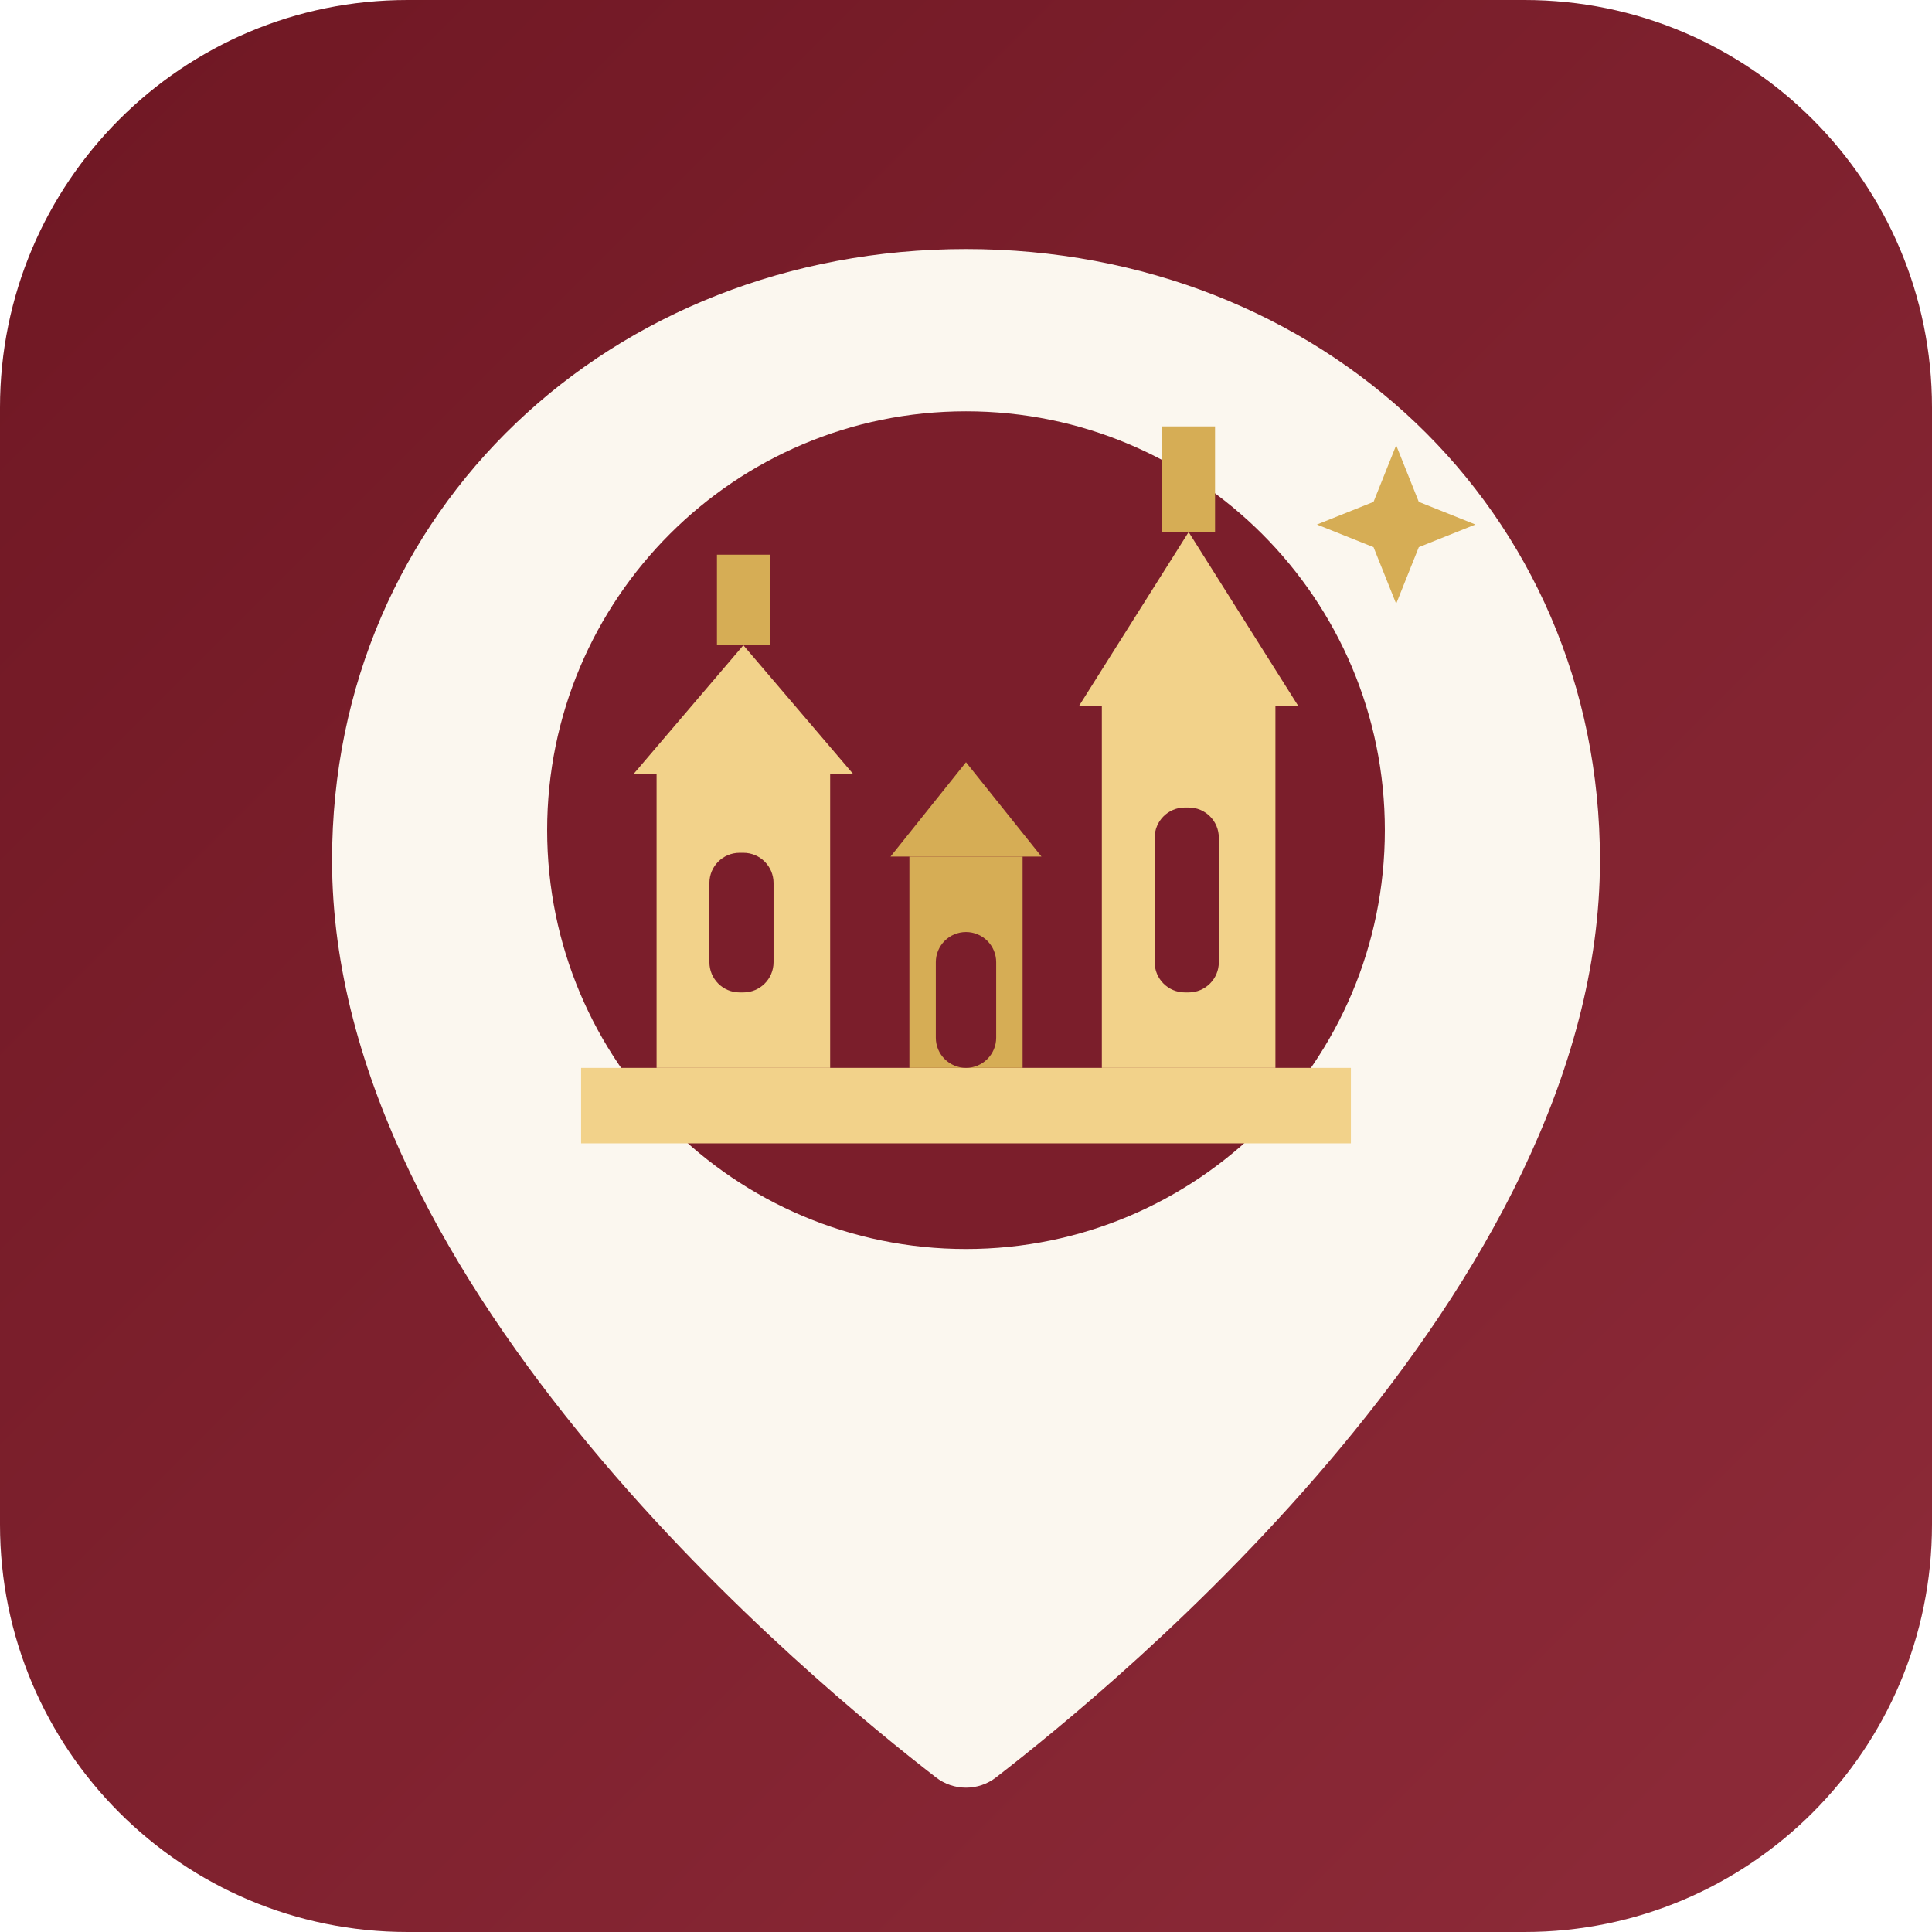
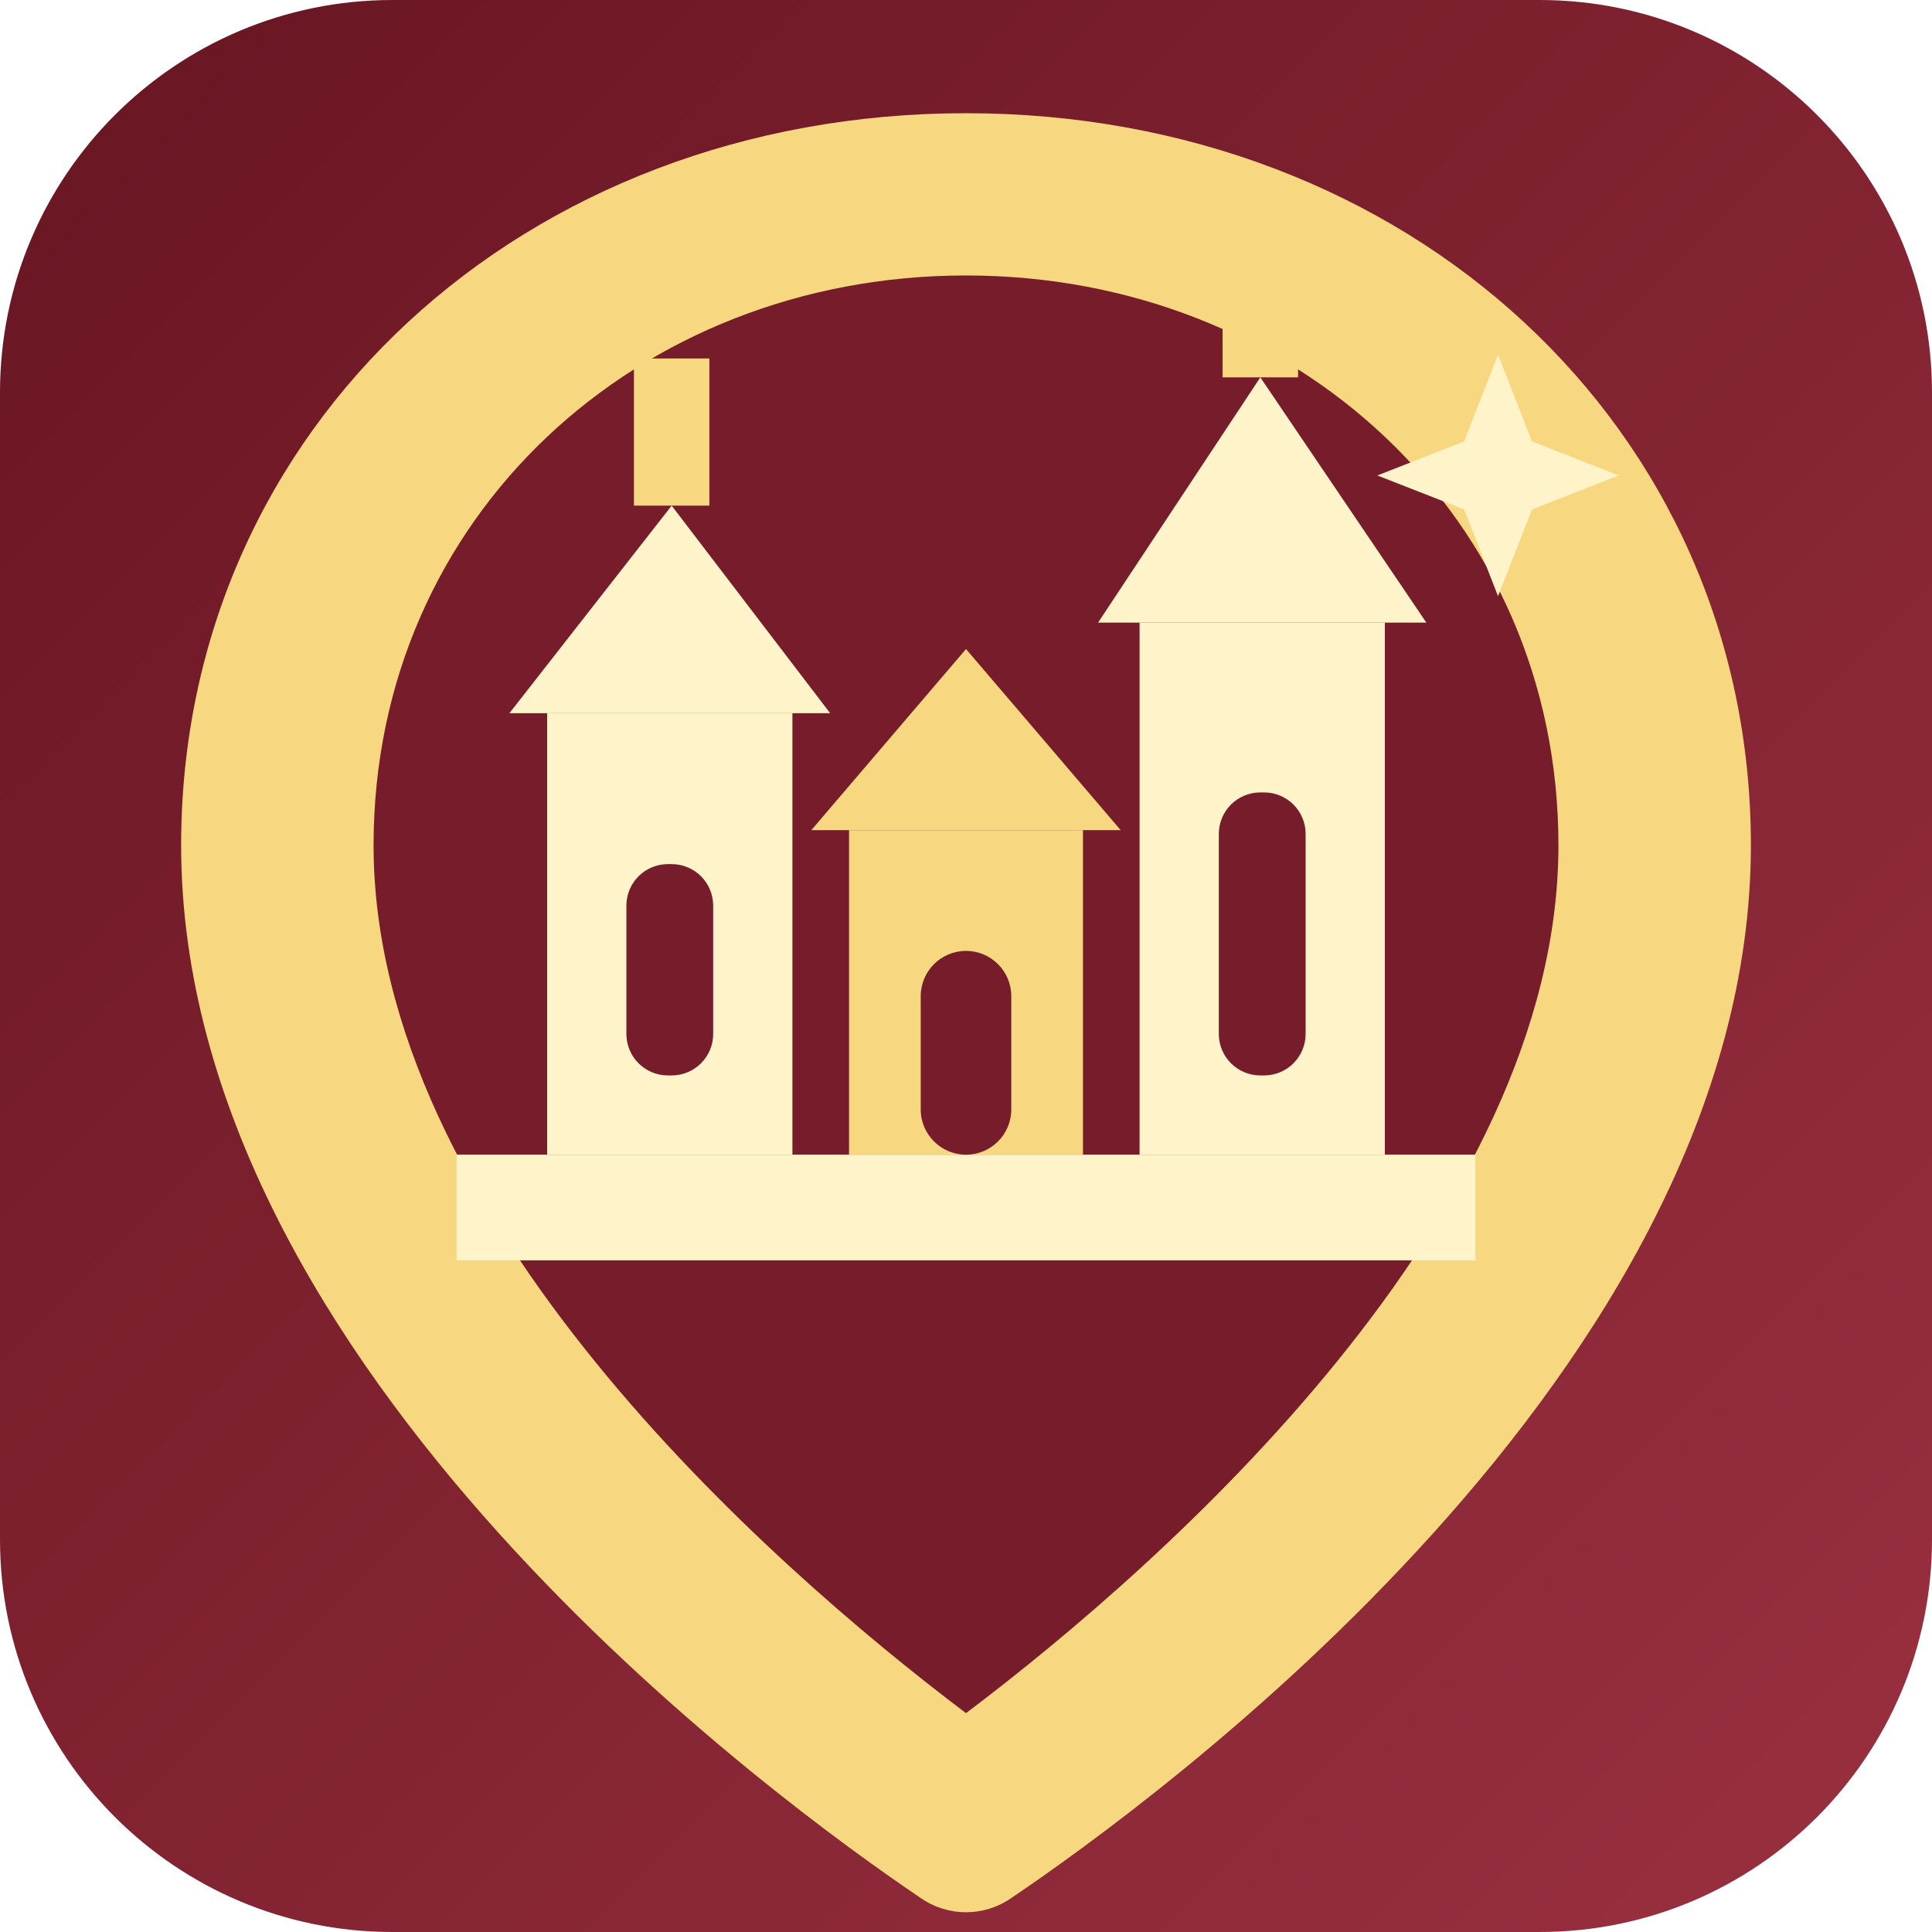
<svg xmlns="http://www.w3.org/2000/svg" width="192" height="192" viewBox="0 0 512 512">
  <defs>
    <linearGradient id="bg" x1="0" y1="0" x2="1" y2="1">
-       <stop offset="0" stop-color="#6f1723" />
-       <stop offset="1" stop-color="#8e2b39" />
+       <stop offset="0" stop-color="#681522" />
+       <stop offset="1" stop-color="#9a3040" />
    </linearGradient>
  </defs>
-   <rect width="512" height="512" rx="108" fill="url(#bg)" />
-   <path d="M256 66c-94 0-168 69-168 162 0 114 129 219 160 243a13 13 0 0 0 16 0c31-24 160-129 160-243 0-93-74-162-168-162z" fill="#fbf7ef" />
-   <circle cx="256" cy="220" r="111" fill="#7b1e2b" />
-   <path d="M154 283h204v20H154z" fill="#f2d28a" />
-   <path d="M174 283v-78h46v78zM292 283v-96h46v96z" fill="#f2d28a" />
-   <path d="M168 205h58l-29-34zM286 187h58l-29-46z" fill="#f2d28a" />
-   <path d="M190 171v-24h14v24zM308 141v-28h14v28z" fill="#d6ad55" />
-   <path d="M241 283v-56h30v56z" fill="#d6ad55" />
-   <path d="M236 227h40l-20-25z" fill="#d6ad55" />
-   <rect x="188" y="226" width="17" height="37" rx="8" fill="#7b1e2b" />
-   <rect x="306" y="214" width="17" height="49" rx="8" fill="#7b1e2b" />
-   <rect x="248" y="247" width="16" height="36" rx="8" fill="#7b1e2b" />
-   <path d="M370 118l6 15 15 6-15 6-6 15-6-15-15-6 15-6z" fill="#d6ad55" />
+   <rect width="512" height="512" rx="104" fill="url(#bg)" />
+   <path d="M256 30C139 30 48 113 48 224c0 139 159 254 196 279a21 21 0 0 0 24 0c37-25 196-140 196-279C464 113 373 30 256 30z" fill="#f7d77f" />
+   <path d="M256 73c-87 0-157 64-157 151 0 98 104 190 157 230 53-40 157-132 157-230 0-87-70-151-157-151z" fill="#761c2b" />
+   <path d="M121 306h270v28H121z" fill="#fff3c9" />
+   <path d="M145 306v-117h65v117zM302 306V165h65v141z" fill="#fff3c9" />
+   <path d="M135 189h85l-42-55zM291 165h87l-44-65z" fill="#fff3c9" />
+   <path d="M168 134V95h20v39zM324 100V58h20v42z" fill="#f7d77f" />
+   <path d="M225 306v-86h62v86z" fill="#f7d77f" />
+   <path d="M215 220h82l-41-48z" fill="#f7d77f" />
+   <rect x="166" y="229" width="23" height="56" rx="11" fill="#761c2b" />
+   <rect x="323" y="210" width="23" height="75" rx="11" fill="#761c2b" />
+   <rect x="244" y="252" width="24" height="54" rx="12" fill="#761c2b" />
+   <path d="M397 94l9 23 23 9-23 9-9 23-9-23-23-9 23-9z" fill="#fff3c9" />
</svg>
